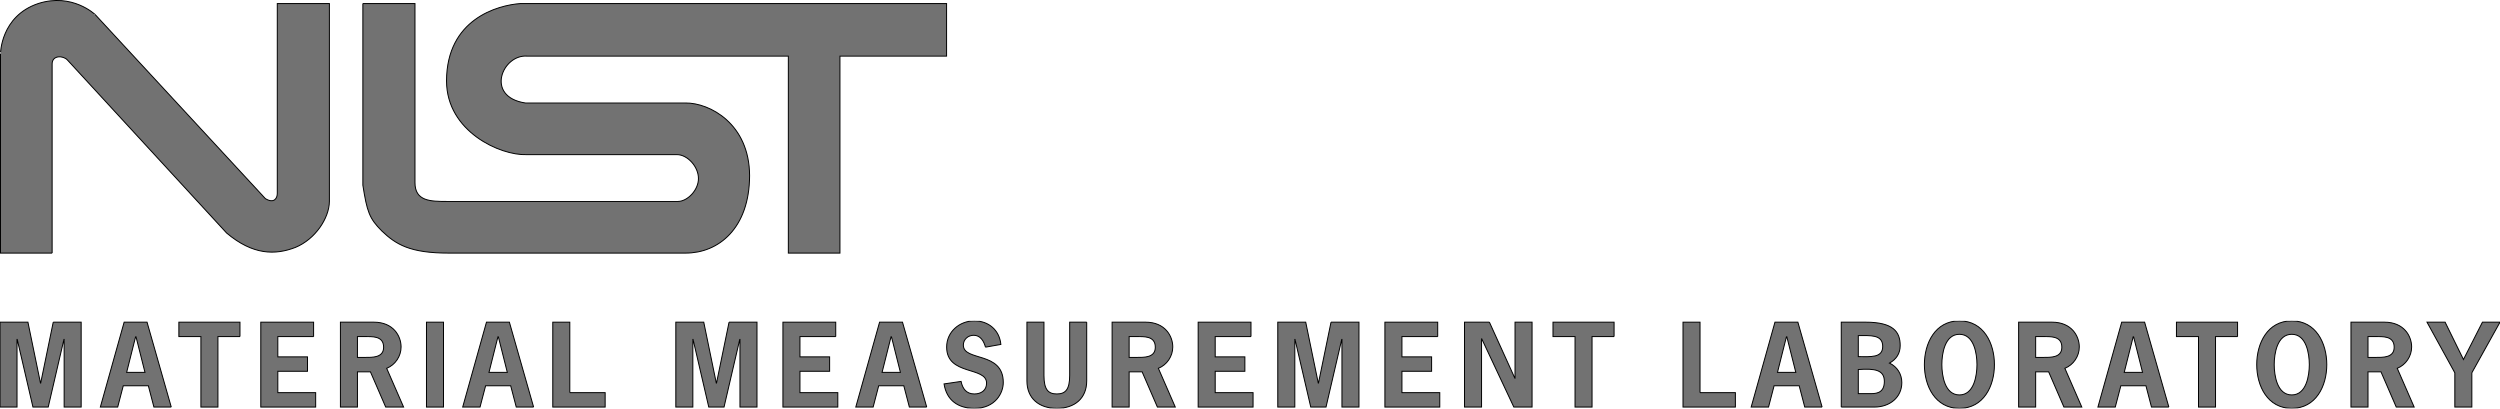
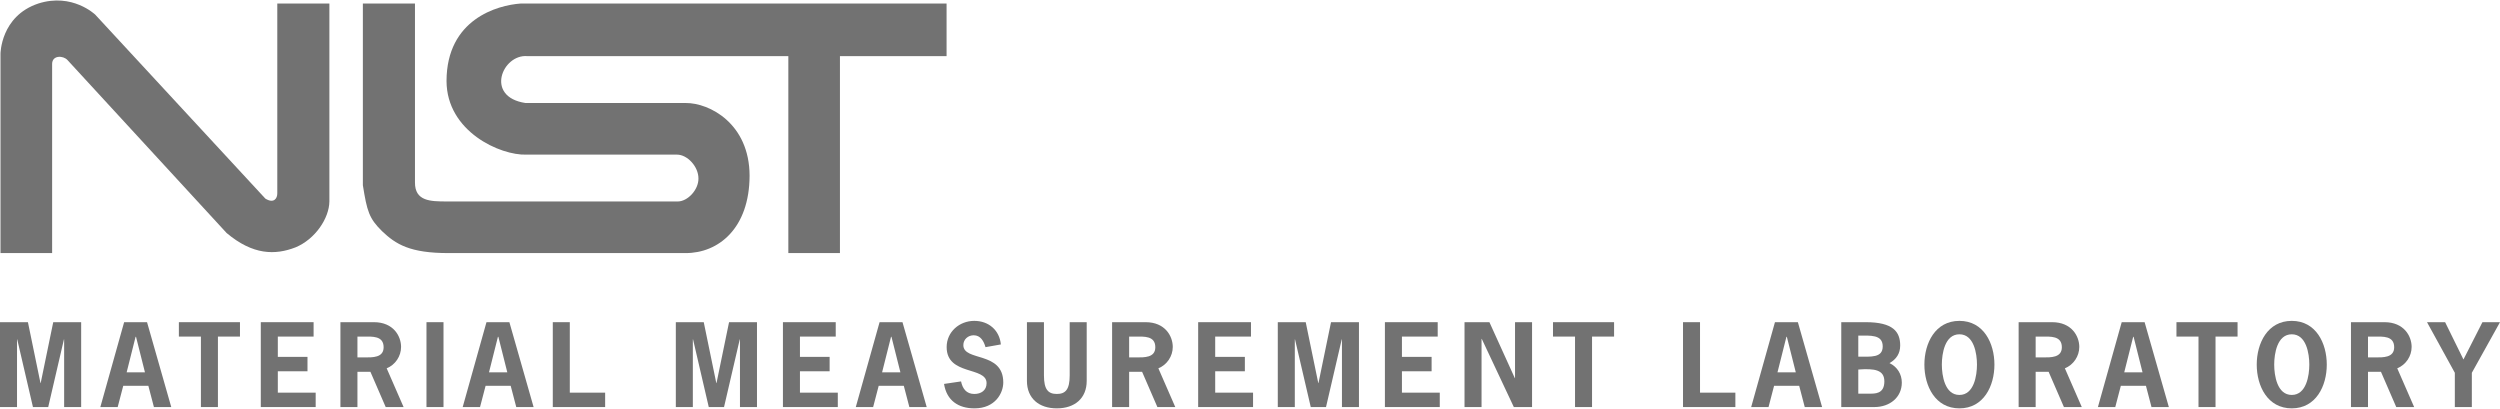
<svg xmlns="http://www.w3.org/2000/svg" viewBox="0 0 315.15 51.478" height="51.478" width="315.15" xml:space="preserve" version="1.1" id="svg4136">
  <defs id="defs4140">
    <clipPath clipPathUnits="userSpaceOnUse" id="clipPath8966">
      <path d="M 0,0 H 2521.2 V 88.231 H 0 Z" id="path8968" />
    </clipPath>
  </defs>
-   <g transform="matrix(1.25,0,0,-1.25,-46.56587,91.3099)" id="g4144" style="fill:#727272;fill-opacity:1;stroke:#000000;stroke-opacity:1">
-     <g transform="scale(0.1)" id="g4146" style="fill:#727272;fill-opacity:1;stroke:#000000;stroke-opacity:1">
-       <path id="path4278" style="fill:#727272;fill-opacity:1;fill-rule:nonzero;stroke:#000000;stroke-opacity:1" d="M 425.094,475.242 H 373.027 V 676.27 c 0,-0.231 0,37.929 38.094,50.64 34.359,11.024 57.336,-11.18 57.371,-11.113 L 640.129,530.191 c 8.617,-5.324 12.121,0.219 12.039,5.317 V 726.91 h 52.543 V 527.305 c -0.231,-16.992 -14.285,-38.082 -34.215,-46.301 -20.433,-7.93 -42.855,-7.863 -69.422,14.48 L 440.523,669.988 c -4.218,4.559 -15.253,5.051 -15.429,-3.851 V 475.242" />
-       <path id="path4280" style="fill:#727272;fill-opacity:1;fill-rule:nonzero;stroke:#000000;stroke-opacity:1" d="m 738.473,726.91 h 52.543 V 546.57 c -0.161,-19.187 15.886,-19.187 31.82,-19.265 h 233.334 c 9.73,0.078 20.8,11.547 20.73,23.125 0.07,12.019 -11.19,24.164 -21.69,24.113 H 903.34 c -26.121,-0.953 -80.348,23.156 -80.504,74.266 0.156,62.367 51.394,76.445 74.742,78.101 H 1327.13 V 673.871 H 1219.59 V 475.242 h -52.04 V 673.871 H 904.297 c -25.067,2.168 -43.125,-41.019 -1.926,-47.266 h 161.509 c 24.27,0.227 64.43,-20.894 64.59,-73.277 -0.16,-53.051 -31.27,-78.168 -64.59,-78.086 H 825.242 c -39.418,-0.082 -53.547,8.887 -67.5,22.168 -12.929,12.774 -15.097,19.942 -19.269,46.285 V 726.91" />
+   <g transform="matrix(1.25,0,0,-1.25,-46.56587,91.3099)" id="g4144" style="fill:#727272;fill-opacity:1;stroke:none;stroke-opacity:1">
+     <g transform="scale(0.1)" id="g4146" style="fill:#727272;fill-opacity:1;stroke:none;stroke-opacity:1">
+       <path id="path4278" style="fill:#727272;fill-opacity:1;fill-rule:nonzero;stroke:none;stroke-opacity:1" d="M 425.094,475.242 H 373.027 V 676.27 c 0,-0.231 0,37.929 38.094,50.64 34.359,11.024 57.336,-11.18 57.371,-11.113 L 640.129,530.191 c 8.617,-5.324 12.121,0.219 12.039,5.317 V 726.91 h 52.543 V 527.305 c -0.231,-16.992 -14.285,-38.082 -34.215,-46.301 -20.433,-7.93 -42.855,-7.863 -69.422,14.48 L 440.523,669.988 c -4.218,4.559 -15.253,5.051 -15.429,-3.851 V 475.242" />
+       <path id="path4280" style="fill:#727272;fill-opacity:1;fill-rule:nonzero;stroke:none;stroke-opacity:1" d="m 738.473,726.91 h 52.543 V 546.57 c -0.161,-19.187 15.886,-19.187 31.82,-19.265 h 233.334 c 9.73,0.078 20.8,11.547 20.73,23.125 0.07,12.019 -11.19,24.164 -21.69,24.113 H 903.34 c -26.121,-0.953 -80.348,23.156 -80.504,74.266 0.156,62.367 51.394,76.445 74.742,78.101 H 1327.13 V 673.871 H 1219.59 V 475.242 h -52.04 V 673.871 H 904.297 c -25.067,2.168 -43.125,-41.019 -1.926,-47.266 h 161.509 c 24.27,0.227 64.43,-20.894 64.59,-73.277 -0.16,-53.051 -31.27,-78.168 -64.59,-78.086 H 825.242 c -39.418,-0.082 -53.547,8.887 -67.5,22.168 -12.929,12.774 -15.097,19.942 -19.269,46.285 V 726.91" />
    </g>
  </g>
-   <g id="g8958" transform="matrix(1.25,0,0,-1.25,0,51.47786)" style="fill:#727272;fill-opacity:1;stroke:#000000;stroke-opacity:1">
-     <g id="g8960" transform="scale(0.1)" style="fill:#727272;fill-opacity:1;stroke:#000000;stroke-opacity:1">
-       <g id="g8962" style="fill:#727272;fill-opacity:1;stroke:#000000;stroke-opacity:1">
-         <g id="g8964" clip-path="url(#clipPath8966)" style="fill:#727272;fill-opacity:1;stroke:#000000;stroke-opacity:1">
-           <path d="M 53.688,86.91 H 81.852 V 1.316 H 64.688 V 69.527 H 64.469 L 48.629,1.316 H 33.223 L 17.383,69.527 H 17.164 V 1.316 H 0 V 86.91 H 28.164 L 40.816,25.523 h 0.219 l 12.652,61.387" style="fill:#727272;fill-opacity:1;fill-rule:nonzero;stroke:#000000;stroke-opacity:1" id="path8970" />
-           <path d="m 137.172,72.168 h -0.438 l -9.019,-35.863 h 18.48 z M 172.711,1.316 h -17.492 l -5.614,21.457 h -25.304 l -5.61,-21.457 h -17.492 l 23.989,85.594 h 23.097 L 172.711,1.316" style="fill:#727272;fill-opacity:1;fill-rule:nonzero;stroke:#000000;stroke-opacity:1" id="path8972" />
-           <path d="M 242.004,72.387 H 219.773 V 1.316 H 202.617 V 72.387 h -22.226 v 14.524 h 61.613 V 72.387" style="fill:#727272;fill-opacity:1;fill-rule:nonzero;stroke:#000000;stroke-opacity:1" id="path8974" />
-           <path d="M 316.254,72.387 H 280.172 V 51.922 h 29.922 V 37.402 H 280.172 V 15.84 h 38.172 V 1.316 H 263.008 V 86.91 h 53.246 V 72.387" style="fill:#727272;fill-opacity:1;fill-rule:nonzero;stroke:#000000;stroke-opacity:1" id="path8976" />
-           <path d="m 367.953,51.375 c 7.481,0 18.922,-0.438 18.922,10.23 0,11.773 -11.555,10.781 -20.023,10.781 h -6.379 V 51.375 Z m 9.133,35.535 c 19.691,0 27.391,-14.082 27.391,-24.973 0,-9.348 -5.829,-18.039 -14.52,-21.562 L 407.008,1.316 H 388.965 L 373.563,36.855 h -13.09 V 1.316 h -17.16 V 86.91 h 33.773" style="fill:#727272;fill-opacity:1;fill-rule:nonzero;stroke:#000000;stroke-opacity:1" id="path8978" />
-           <path d="m 430.098,1.316 h 17.164 v 85.594 H 430.098 Z" style="fill:#727272;fill-opacity:1;fill-rule:nonzero;stroke:#000000;stroke-opacity:1" id="path8980" />
-           <path d="m 502.59,72.168 h -0.442 l -9.019,-35.863 h 18.48 z M 538.125,1.316 H 520.637 L 515.023,22.773 H 489.719 L 484.105,1.316 h -17.488 l 23.985,85.594 h 23.097 L 538.125,1.316" style="fill:#727272;fill-opacity:1;fill-rule:nonzero;stroke:#000000;stroke-opacity:1" id="path8982" />
-           <path d="m 574.633,15.84 h 35.644 V 1.316 H 557.473 V 86.91 h 17.16 V 15.84" style="fill:#727272;fill-opacity:1;fill-rule:nonzero;stroke:#000000;stroke-opacity:1" id="path8984" />
-           <path d="m 735.238,86.91 h 28.164 V 1.316 H 746.238 V 69.527 H 746.02 L 730.18,1.316 H 714.773 L 698.938,69.527 h -0.223 V 1.316 h -17.16 V 86.91 h 28.164 l 12.648,-61.387 h 0.223 l 12.648,61.387" style="fill:#727272;fill-opacity:1;fill-rule:nonzero;stroke:#000000;stroke-opacity:1" id="path8986" />
-           <path d="M 842.816,72.387 H 806.734 V 51.922 h 29.922 V 37.402 H 806.734 V 15.84 h 38.172 V 1.316 H 789.57 V 86.91 h 53.246 V 72.387" style="fill:#727272;fill-opacity:1;fill-rule:nonzero;stroke:#000000;stroke-opacity:1" id="path8988" />
-           <path d="m 899.023,72.168 h -0.437 l -9.02,-35.863 h 18.481 z M 934.563,1.316 H 917.07 L 911.461,22.773 H 886.152 L 880.543,1.316 h -17.492 l 23.984,85.594 h 23.102 L 934.563,1.316" style="fill:#727272;fill-opacity:1;fill-rule:nonzero;stroke:#000000;stroke-opacity:1" id="path8990" />
-           <path d="m 993.848,61.719 c -1.653,5.938 -4.953,11.992 -11.883,11.992 -5.613,0 -10.449,-4.074 -10.449,-9.902 0,-16.836 40.264,-5.832 40.264,-37.734 C 1011.78,15.621 1003.86,0 982.734,0 966.449,0 954.68,7.918 952.043,24.645 l 17.16,2.527 c 1.539,-7.258 5.277,-12.649 13.418,-12.649 6.715,0 12.324,3.52 12.324,10.887 0,17.164 -40.265,7.262 -40.265,36.414 0,15.406 12.98,26.406 27.836,26.406 14.519,0 25.414,-9.348 26.844,-23.762 l -15.512,-2.75" style="fill:#727272;fill-opacity:1;fill-rule:nonzero;stroke:#000000;stroke-opacity:1" id="path8992" />
-           <path d="M 1095.92,86.91 V 27.727 C 1095.92,10.117 1083.82,0 1065.79,0 c -18.05,0 -30.15,10.117 -30.15,27.727 v 59.184 h 17.16 V 33.223 c 0,-14.301 4.29,-18.699 12.99,-18.699 8.69,0 12.97,4.399 12.97,18.699 v 53.688 h 17.16" style="fill:#727272;fill-opacity:1;fill-rule:nonzero;stroke:#000000;stroke-opacity:1" id="path8994" />
-           <path d="m 1146.19,51.375 c 7.48,0 18.92,-0.438 18.92,10.23 0,11.773 -11.55,10.781 -20.03,10.781 h -6.37 V 51.375 Z m 9.13,35.535 c 19.68,0 27.39,-14.082 27.39,-24.973 0,-9.348 -5.83,-18.039 -14.52,-21.562 l 17.05,-39.059 h -18.04 l -15.41,35.539 h -13.08 V 1.316 h -17.17 V 86.91 h 33.78" style="fill:#727272;fill-opacity:1;fill-rule:nonzero;stroke:#000000;stroke-opacity:1" id="path8996" />
-           <path d="M 1261.59,72.387 H 1225.5 V 51.922 h 29.92 V 37.402 H 1225.5 V 15.84 h 38.18 V 1.316 h -55.35 V 86.91 h 53.26 V 72.387" style="fill:#727272;fill-opacity:1;fill-rule:nonzero;stroke:#000000;stroke-opacity:1" id="path8998" />
-           <path d="m 1342.31,86.91 h 28.17 V 1.316 h -17.15 V 69.527 h -0.23 L 1337.26,1.316 h -15.39 l -15.86,68.211 h -0.22 V 1.316 h -17.17 V 86.91 h 28.17 l 12.65,-61.387 h 0.22 l 12.65,61.387" style="fill:#727272;fill-opacity:1;fill-rule:nonzero;stroke:#000000;stroke-opacity:1" id="path9000" />
-           <path d="m 1449.89,72.387 h -36.07 V 51.922 h 29.92 V 37.402 h -29.92 V 15.84 h 38.16 V 1.316 h -55.33 V 86.91 h 53.24 V 72.387" style="fill:#727272;fill-opacity:1;fill-rule:nonzero;stroke:#000000;stroke-opacity:1" id="path9002" />
-           <path d="m 1502.04,86.91 25.63,-56.438 h 0.21 v 56.438 h 17.17 V 1.316 h -18.38 l -32.34,68.762 h -0.22 V 1.316 h -17.17 V 86.91 h 25.1" style="fill:#727272;fill-opacity:1;fill-rule:nonzero;stroke:#000000;stroke-opacity:1" id="path9004" />
-           <path d="m 1627.76,72.387 h -22.22 V 1.316 h -17.15 V 72.387 h -22.23 v 14.524 h 61.6 V 72.387" style="fill:#727272;fill-opacity:1;fill-rule:nonzero;stroke:#000000;stroke-opacity:1" id="path9006" />
-           <path d="m 1714.44,15.84 h 35.65 V 1.316 h -52.81 V 86.91 h 17.16 V 15.84" style="fill:#727272;fill-opacity:1;fill-rule:nonzero;stroke:#000000;stroke-opacity:1" id="path9008" />
-           <path d="m 1802,72.168 h -0.43 l -9.02,-35.863 h 18.48 z m 35.55,-70.852 h -17.5 l -5.61,21.457 h -25.31 l -5.6,-21.457 h -17.5 l 23.98,85.594 h 23.11 l 24.43,-85.594" style="fill:#727272;fill-opacity:1;fill-rule:nonzero;stroke:#000000;stroke-opacity:1" id="path9010" />
-           <path d="m 1885.17,14.848 c 5.15,0 15.17,-0.66 15.17,12.324 0,11.66 -9.69,13.203 -26.29,11.992 V 14.848 Z m -11.12,37.297 c 12.64,0 24.63,-1.426 24.63,10.34 0,12.211 -12.54,10.895 -24.63,10.895 z M 1856.88,1.316 V 86.91 h 24.65 c 27.72,0 34.77,-9.68 34.77,-23.543 0,-8.031 -3.87,-13.859 -10.78,-17.711 7.81,-3.742 12.42,-11.117 12.42,-19.695 0,-14.738 -11.99,-24.644 -27.62,-24.644 h -33.44" style="fill:#727272;fill-opacity:1;fill-rule:nonzero;stroke:#000000;stroke-opacity:1" id="path9012" />
-           <path d="m 1958.31,44.117 c 0,-11.004 2.97,-30.586 17.72,-30.586 14.74,0 17.71,19.582 17.71,30.586 0,11 -2.97,30.578 -17.71,30.578 -14.75,0 -17.72,-19.578 -17.72,-30.578 z m 53.03,0 C 2011.34,22.555 2000.46,0 1976.03,0 c -24.42,0 -35.32,22.555 -35.32,44.117 0,21.562 10.9,44.113 35.32,44.113 24.43,0 35.31,-22.551 35.31,-44.113" style="fill:#727272;fill-opacity:1;fill-rule:nonzero;stroke:#000000;stroke-opacity:1" id="path9014" />
-           <path d="m 2060.4,51.375 c 7.48,0 18.93,-0.438 18.93,10.23 0,11.773 -11.57,10.781 -20.04,10.781 h -6.37 V 51.375 Z m 9.12,35.535 c 19.69,0 27.4,-14.082 27.4,-24.973 0,-9.348 -5.84,-18.039 -14.53,-21.562 l 17.05,-39.059 h -18.02 l -15.41,35.539 h -13.09 V 1.316 h -17.17 V 86.91 h 33.77" style="fill:#727272;fill-opacity:1;fill-rule:nonzero;stroke:#000000;stroke-opacity:1" id="path9016" />
-           <path d="m 2151.69,72.168 h -0.43 l -9.02,-35.863 h 18.47 z m 35.55,-70.852 h -17.5 l -5.61,21.457 h -25.31 l -5.61,-21.457 h -17.5 l 23.99,85.594 h 23.1 l 24.44,-85.594" style="fill:#727272;fill-opacity:1;fill-rule:nonzero;stroke:#000000;stroke-opacity:1" id="path9018" />
-           <path d="m 2256.53,72.387 h -22.22 V 1.316 h -17.17 V 72.387 h -22.23 v 14.524 h 61.62 V 72.387" style="fill:#727272;fill-opacity:1;fill-rule:nonzero;stroke:#000000;stroke-opacity:1" id="path9020" />
-           <path d="m 2293.49,44.117 c 0,-11.004 2.97,-30.586 17.71,-30.586 14.73,0 17.7,19.582 17.7,30.586 0,11 -2.97,30.578 -17.7,30.578 -14.74,0 -17.71,-19.578 -17.71,-30.578 z m 53.02,0 C 2346.51,22.555 2335.62,0 2311.2,0 c -24.43,0 -35.33,22.555 -35.33,44.117 0,21.562 10.9,44.113 35.33,44.113 24.42,0 35.31,-22.551 35.31,-44.113" style="fill:#727272;fill-opacity:1;fill-rule:nonzero;stroke:#000000;stroke-opacity:1" id="path9022" />
-           <path d="m 2395.56,51.375 c 7.48,0 18.92,-0.438 18.92,10.23 0,11.773 -11.54,10.781 -20.02,10.781 h -6.38 V 51.375 Z m 9.14,35.535 c 19.68,0 27.38,-14.082 27.38,-24.973 0,-9.348 -5.82,-18.039 -14.51,-21.562 l 17.05,-39.059 h -18.05 l -15.41,35.539 h -13.08 V 1.316 h -17.17 V 86.91 h 33.79" style="fill:#727272;fill-opacity:1;fill-rule:nonzero;stroke:#000000;stroke-opacity:1" id="path9024" />
-           <path d="M 2492.8,35.863 V 1.316 h -17.15 V 35.863 l -28.06,51.047 h 18.26 l 18.5,-37.625 19.14,37.625 h 17.71 l -28.4,-51.047" style="fill:#727272;fill-opacity:1;fill-rule:nonzero;stroke:#000000;stroke-opacity:1" id="path9026" />
+   <g id="g8958" transform="matrix(1.25,0,0,-1.25,0,51.47786)" style="fill:#727272;fill-opacity:1;stroke:none;stroke-opacity:1">
+     <g id="g8960" transform="scale(0.1)" style="fill:#727272;fill-opacity:1;stroke:none;stroke-opacity:1">
+       <g id="g8962" style="fill:#727272;fill-opacity:1;stroke:none;stroke-opacity:1">
+         <g id="g8964" clip-path="url(#clipPath8966)" style="fill:#727272;fill-opacity:1;stroke:none;stroke-opacity:1">
+           <path d="M 53.688,86.91 H 81.852 V 1.316 H 64.688 V 69.527 H 64.469 L 48.629,1.316 H 33.223 L 17.383,69.527 H 17.164 V 1.316 H 0 V 86.91 H 28.164 L 40.816,25.523 h 0.219 l 12.652,61.387" style="fill:#727272;fill-opacity:1;fill-rule:nonzero;stroke:none;stroke-opacity:1" id="path8970" />
+           <path d="m 137.172,72.168 h -0.438 l -9.019,-35.863 h 18.48 z M 172.711,1.316 h -17.492 l -5.614,21.457 h -25.304 l -5.61,-21.457 h -17.492 l 23.989,85.594 h 23.097 L 172.711,1.316" style="fill:#727272;fill-opacity:1;fill-rule:nonzero;stroke:none;stroke-opacity:1" id="path8972" />
+           <path d="M 242.004,72.387 H 219.773 V 1.316 H 202.617 V 72.387 h -22.226 v 14.524 h 61.613 V 72.387" style="fill:#727272;fill-opacity:1;fill-rule:nonzero;stroke:none;stroke-opacity:1" id="path8974" />
+           <path d="M 316.254,72.387 H 280.172 V 51.922 h 29.922 V 37.402 H 280.172 V 15.84 h 38.172 V 1.316 H 263.008 V 86.91 h 53.246 V 72.387" style="fill:#727272;fill-opacity:1;fill-rule:nonzero;stroke:none;stroke-opacity:1" id="path8976" />
+           <path d="m 367.953,51.375 c 7.481,0 18.922,-0.438 18.922,10.23 0,11.773 -11.555,10.781 -20.023,10.781 h -6.379 V 51.375 Z m 9.133,35.535 c 19.691,0 27.391,-14.082 27.391,-24.973 0,-9.348 -5.829,-18.039 -14.52,-21.562 L 407.008,1.316 H 388.965 L 373.563,36.855 h -13.09 V 1.316 h -17.16 V 86.91 h 33.773" style="fill:#727272;fill-opacity:1;fill-rule:nonzero;stroke:none;stroke-opacity:1" id="path8978" />
+           <path d="m 430.098,1.316 h 17.164 v 85.594 H 430.098 Z" style="fill:#727272;fill-opacity:1;fill-rule:nonzero;stroke:none;stroke-opacity:1" id="path8980" />
+           <path d="m 502.59,72.168 h -0.442 l -9.019,-35.863 h 18.48 z M 538.125,1.316 H 520.637 L 515.023,22.773 H 489.719 L 484.105,1.316 h -17.488 l 23.985,85.594 h 23.097 L 538.125,1.316" style="fill:#727272;fill-opacity:1;fill-rule:nonzero;stroke:none;stroke-opacity:1" id="path8982" />
+           <path d="m 574.633,15.84 h 35.644 V 1.316 H 557.473 V 86.91 h 17.16 V 15.84" style="fill:#727272;fill-opacity:1;fill-rule:nonzero;stroke:none;stroke-opacity:1" id="path8984" />
+           <path d="m 735.238,86.91 h 28.164 V 1.316 H 746.238 V 69.527 H 746.02 L 730.18,1.316 H 714.773 L 698.938,69.527 h -0.223 V 1.316 h -17.16 V 86.91 h 28.164 l 12.648,-61.387 h 0.223 l 12.648,61.387" style="fill:#727272;fill-opacity:1;fill-rule:nonzero;stroke:none;stroke-opacity:1" id="path8986" />
+           <path d="M 842.816,72.387 H 806.734 V 51.922 h 29.922 V 37.402 H 806.734 V 15.84 h 38.172 V 1.316 H 789.57 V 86.91 h 53.246 V 72.387" style="fill:#727272;fill-opacity:1;fill-rule:nonzero;stroke:none;stroke-opacity:1" id="path8988" />
+           <path d="m 899.023,72.168 h -0.437 l -9.02,-35.863 h 18.481 z M 934.563,1.316 H 917.07 L 911.461,22.773 H 886.152 L 880.543,1.316 h -17.492 l 23.984,85.594 h 23.102 L 934.563,1.316" style="fill:#727272;fill-opacity:1;fill-rule:nonzero;stroke:none;stroke-opacity:1" id="path8990" />
+           <path d="m 993.848,61.719 c -1.653,5.938 -4.953,11.992 -11.883,11.992 -5.613,0 -10.449,-4.074 -10.449,-9.902 0,-16.836 40.264,-5.832 40.264,-37.734 C 1011.78,15.621 1003.86,0 982.734,0 966.449,0 954.68,7.918 952.043,24.645 l 17.16,2.527 c 1.539,-7.258 5.277,-12.649 13.418,-12.649 6.715,0 12.324,3.52 12.324,10.887 0,17.164 -40.265,7.262 -40.265,36.414 0,15.406 12.98,26.406 27.836,26.406 14.519,0 25.414,-9.348 26.844,-23.762 l -15.512,-2.75" style="fill:#727272;fill-opacity:1;fill-rule:nonzero;stroke:none;stroke-opacity:1" id="path8992" />
+           <path d="M 1095.92,86.91 V 27.727 C 1095.92,10.117 1083.82,0 1065.79,0 c -18.05,0 -30.15,10.117 -30.15,27.727 v 59.184 h 17.16 V 33.223 c 0,-14.301 4.29,-18.699 12.99,-18.699 8.69,0 12.97,4.399 12.97,18.699 v 53.688 h 17.16" style="fill:#727272;fill-opacity:1;fill-rule:nonzero;stroke:none;stroke-opacity:1" id="path8994" />
+           <path d="m 1146.19,51.375 c 7.48,0 18.92,-0.438 18.92,10.23 0,11.773 -11.55,10.781 -20.03,10.781 h -6.37 V 51.375 Z m 9.13,35.535 c 19.68,0 27.39,-14.082 27.39,-24.973 0,-9.348 -5.83,-18.039 -14.52,-21.562 l 17.05,-39.059 h -18.04 l -15.41,35.539 h -13.08 V 1.316 h -17.17 V 86.91 h 33.78" style="fill:#727272;fill-opacity:1;fill-rule:nonzero;stroke:none;stroke-opacity:1" id="path8996" />
+           <path d="M 1261.59,72.387 H 1225.5 V 51.922 h 29.92 V 37.402 H 1225.5 V 15.84 h 38.18 V 1.316 h -55.35 V 86.91 h 53.26 V 72.387" style="fill:#727272;fill-opacity:1;fill-rule:nonzero;stroke:none;stroke-opacity:1" id="path8998" />
+           <path d="m 1342.31,86.91 h 28.17 V 1.316 h -17.15 V 69.527 h -0.23 L 1337.26,1.316 h -15.39 l -15.86,68.211 h -0.22 V 1.316 h -17.17 V 86.91 h 28.17 l 12.65,-61.387 h 0.22 l 12.65,61.387" style="fill:#727272;fill-opacity:1;fill-rule:nonzero;stroke:none;stroke-opacity:1" id="path9000" />
+           <path d="m 1449.89,72.387 h -36.07 V 51.922 h 29.92 V 37.402 h -29.92 V 15.84 h 38.16 V 1.316 h -55.33 V 86.91 h 53.24 V 72.387" style="fill:#727272;fill-opacity:1;fill-rule:nonzero;stroke:none;stroke-opacity:1" id="path9002" />
+           <path d="m 1502.04,86.91 25.63,-56.438 h 0.21 v 56.438 h 17.17 V 1.316 h -18.38 l -32.34,68.762 h -0.22 V 1.316 h -17.17 V 86.91 h 25.1" style="fill:#727272;fill-opacity:1;fill-rule:nonzero;stroke:none;stroke-opacity:1" id="path9004" />
+           <path d="m 1627.76,72.387 h -22.22 V 1.316 h -17.15 V 72.387 h -22.23 v 14.524 h 61.6 V 72.387" style="fill:#727272;fill-opacity:1;fill-rule:nonzero;stroke:none;stroke-opacity:1" id="path9006" />
+           <path d="m 1714.44,15.84 h 35.65 V 1.316 h -52.81 V 86.91 h 17.16 V 15.84" style="fill:#727272;fill-opacity:1;fill-rule:nonzero;stroke:none;stroke-opacity:1" id="path9008" />
+           <path d="m 1802,72.168 h -0.43 l -9.02,-35.863 h 18.48 z m 35.55,-70.852 h -17.5 l -5.61,21.457 h -25.31 l -5.6,-21.457 h -17.5 l 23.98,85.594 h 23.11 l 24.43,-85.594" style="fill:#727272;fill-opacity:1;fill-rule:nonzero;stroke:none;stroke-opacity:1" id="path9010" />
+           <path d="m 1885.17,14.848 c 5.15,0 15.17,-0.66 15.17,12.324 0,11.66 -9.69,13.203 -26.29,11.992 V 14.848 Z m -11.12,37.297 c 12.64,0 24.63,-1.426 24.63,10.34 0,12.211 -12.54,10.895 -24.63,10.895 z M 1856.88,1.316 V 86.91 h 24.65 c 27.72,0 34.77,-9.68 34.77,-23.543 0,-8.031 -3.87,-13.859 -10.78,-17.711 7.81,-3.742 12.42,-11.117 12.42,-19.695 0,-14.738 -11.99,-24.644 -27.62,-24.644 h -33.44" style="fill:#727272;fill-opacity:1;fill-rule:nonzero;stroke:none;stroke-opacity:1" id="path9012" />
+           <path d="m 1958.31,44.117 c 0,-11.004 2.97,-30.586 17.72,-30.586 14.74,0 17.71,19.582 17.71,30.586 0,11 -2.97,30.578 -17.71,30.578 -14.75,0 -17.72,-19.578 -17.72,-30.578 z m 53.03,0 C 2011.34,22.555 2000.46,0 1976.03,0 c -24.42,0 -35.32,22.555 -35.32,44.117 0,21.562 10.9,44.113 35.32,44.113 24.43,0 35.31,-22.551 35.31,-44.113" style="fill:#727272;fill-opacity:1;fill-rule:nonzero;stroke:none;stroke-opacity:1" id="path9014" />
+           <path d="m 2060.4,51.375 c 7.48,0 18.93,-0.438 18.93,10.23 0,11.773 -11.57,10.781 -20.04,10.781 h -6.37 V 51.375 Z m 9.12,35.535 c 19.69,0 27.4,-14.082 27.4,-24.973 0,-9.348 -5.84,-18.039 -14.53,-21.562 l 17.05,-39.059 h -18.02 l -15.41,35.539 h -13.09 V 1.316 h -17.17 V 86.91 h 33.77" style="fill:#727272;fill-opacity:1;fill-rule:nonzero;stroke:none;stroke-opacity:1" id="path9016" />
+           <path d="m 2151.69,72.168 h -0.43 l -9.02,-35.863 h 18.47 z m 35.55,-70.852 h -17.5 l -5.61,21.457 h -25.31 l -5.61,-21.457 h -17.5 l 23.99,85.594 h 23.1 l 24.44,-85.594" style="fill:#727272;fill-opacity:1;fill-rule:nonzero;stroke:none;stroke-opacity:1" id="path9018" />
+           <path d="m 2256.53,72.387 h -22.22 V 1.316 h -17.17 V 72.387 h -22.23 v 14.524 h 61.62 V 72.387" style="fill:#727272;fill-opacity:1;fill-rule:nonzero;stroke:none;stroke-opacity:1" id="path9020" />
+           <path d="m 2293.49,44.117 c 0,-11.004 2.97,-30.586 17.71,-30.586 14.73,0 17.7,19.582 17.7,30.586 0,11 -2.97,30.578 -17.7,30.578 -14.74,0 -17.71,-19.578 -17.71,-30.578 z m 53.02,0 C 2346.51,22.555 2335.62,0 2311.2,0 c -24.43,0 -35.33,22.555 -35.33,44.117 0,21.562 10.9,44.113 35.33,44.113 24.42,0 35.31,-22.551 35.31,-44.113" style="fill:#727272;fill-opacity:1;fill-rule:nonzero;stroke:none;stroke-opacity:1" id="path9022" />
+           <path d="m 2395.56,51.375 c 7.48,0 18.92,-0.438 18.92,10.23 0,11.773 -11.54,10.781 -20.02,10.781 h -6.38 V 51.375 Z m 9.14,35.535 c 19.68,0 27.38,-14.082 27.38,-24.973 0,-9.348 -5.82,-18.039 -14.51,-21.562 l 17.05,-39.059 h -18.05 l -15.41,35.539 h -13.08 V 1.316 h -17.17 V 86.91 h 33.79" style="fill:#727272;fill-opacity:1;fill-rule:nonzero;stroke:none;stroke-opacity:1" id="path9024" />
+           <path d="M 2492.8,35.863 V 1.316 h -17.15 V 35.863 l -28.06,51.047 h 18.26 l 18.5,-37.625 19.14,37.625 h 17.71 l -28.4,-51.047" style="fill:#727272;fill-opacity:1;fill-rule:nonzero;stroke:none;stroke-opacity:1" id="path9026" />
        </g>
      </g>
    </g>
  </g>
</svg>
